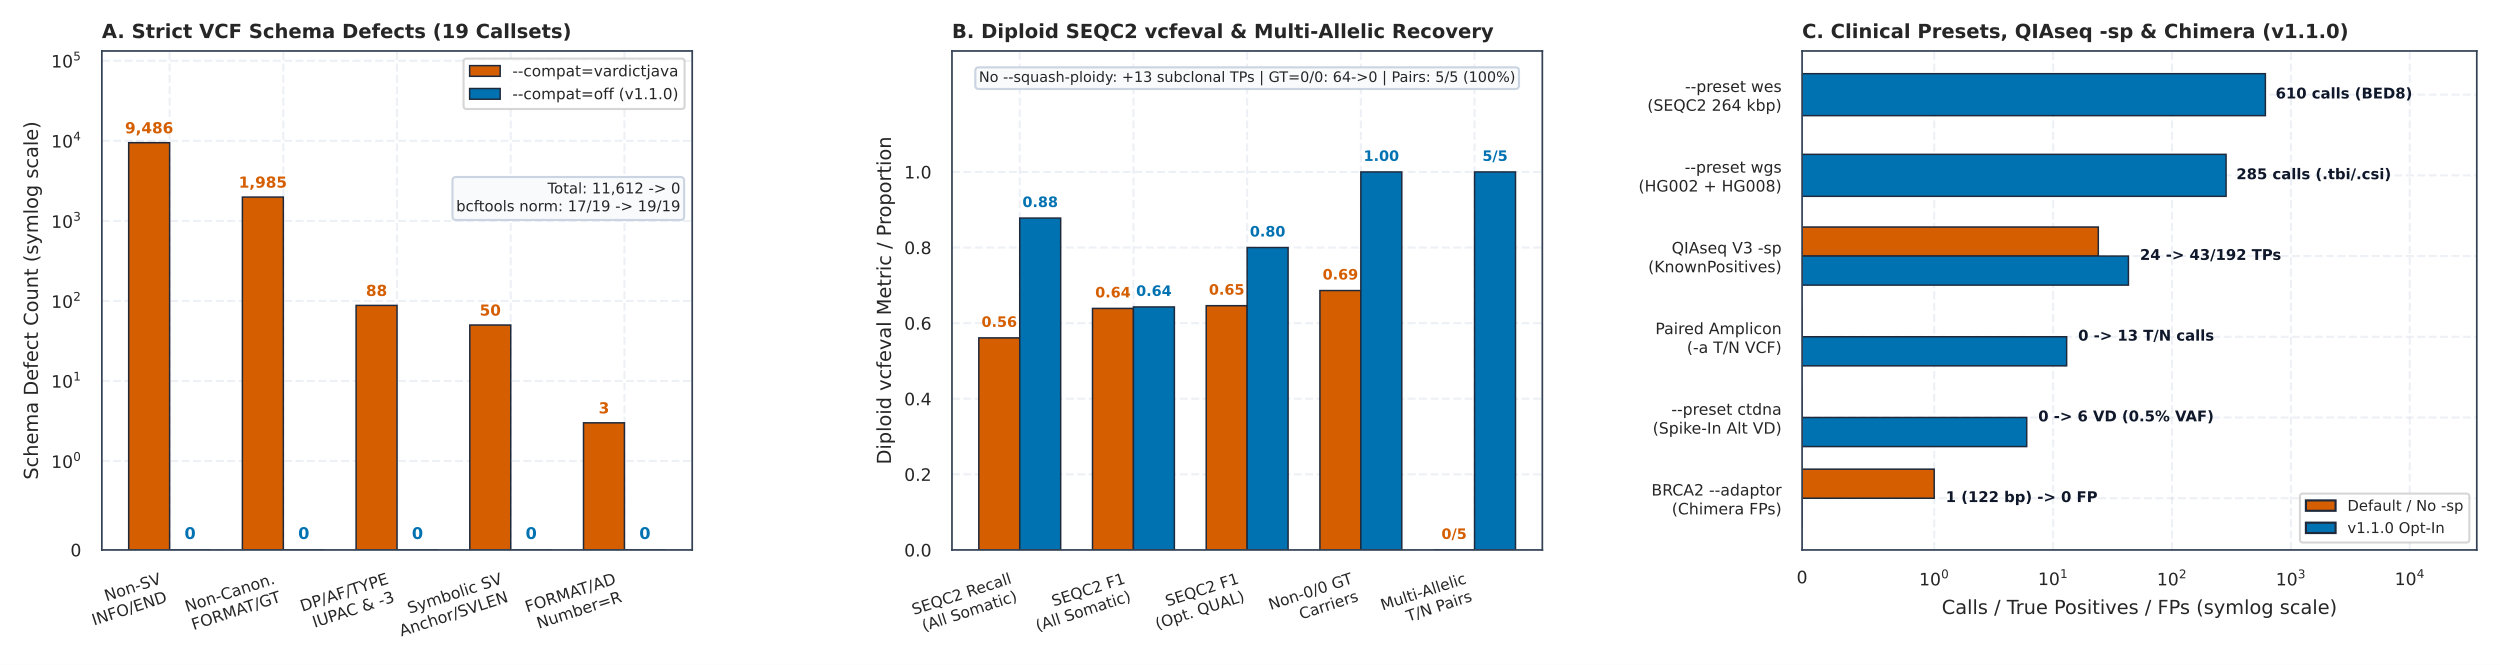
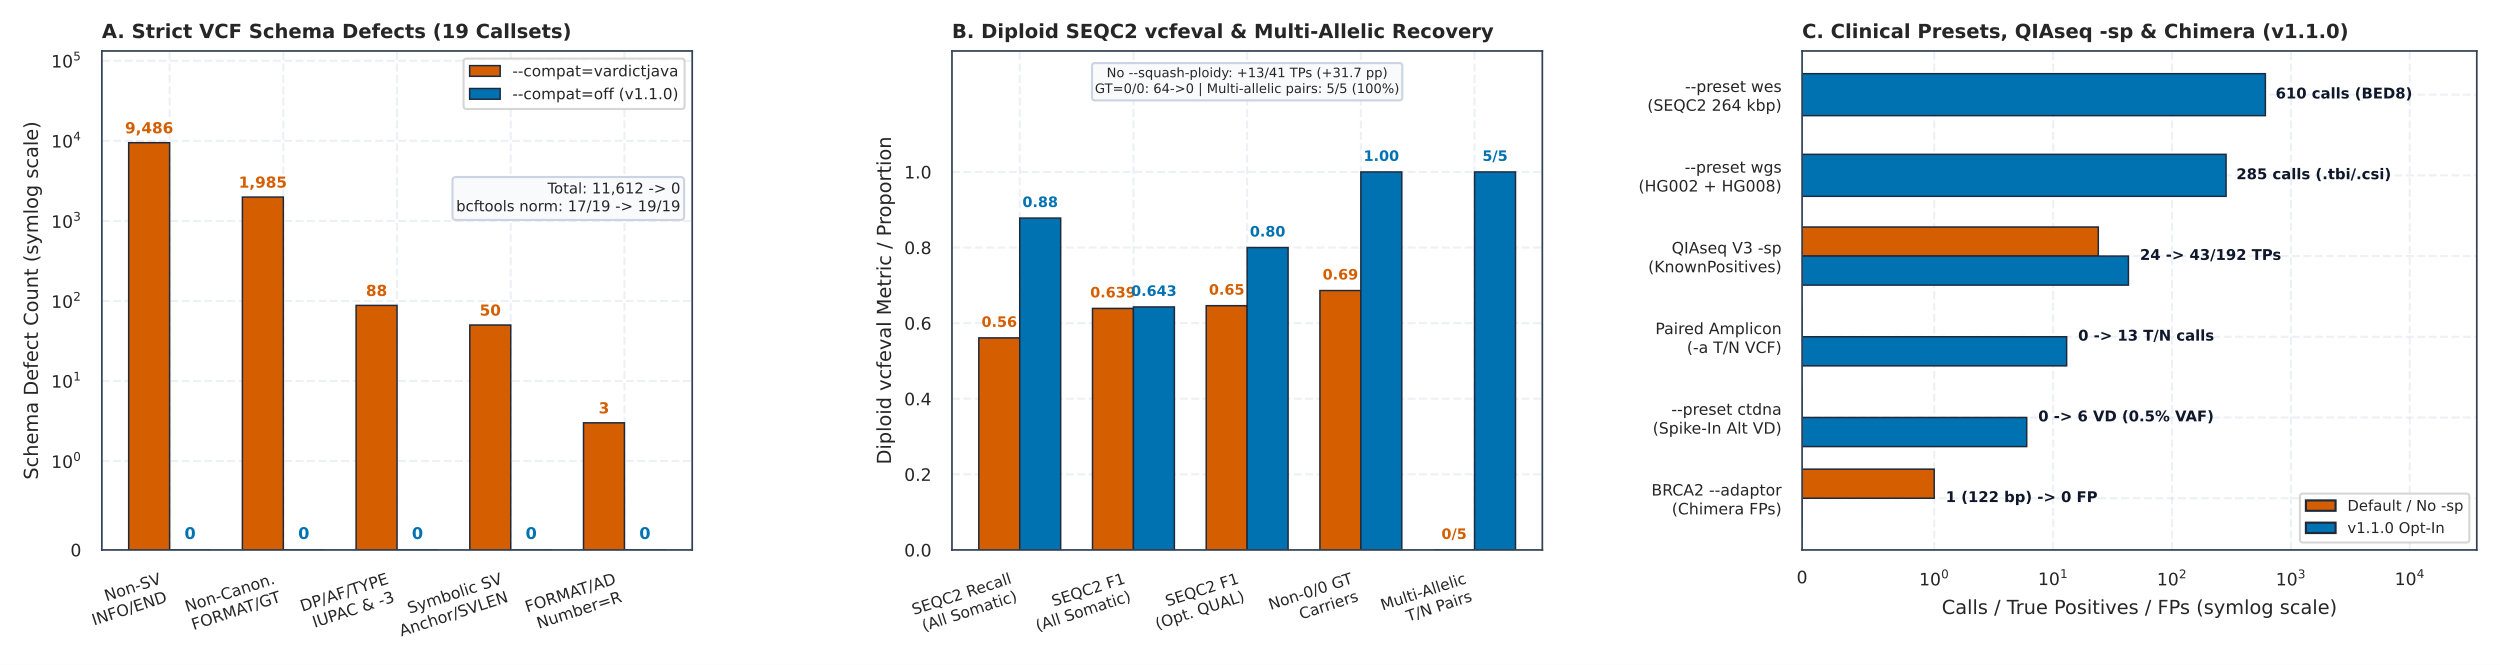
<svg xmlns="http://www.w3.org/2000/svg" width="1163.021pt" height="309.313pt" viewBox="0 0 1163.021 309.313" version="1.1">
  <defs>
    <style type="text/css">*{stroke-linejoin: round; stroke-linecap: butt}</style>
  </defs>
  <g id="figure_1">
    <g id="patch_1">
      <path d="M 0 309.313  L 1163.021 309.313  L 1163.021 0  L 0 0  z " style="fill: #ffffff" />
    </g>
    <g id="axes_1">
      <g id="patch_2">
        <path d="M 47.381 255.843  L 322.021 255.843  L 322.021 23.715  L 47.381 23.715  z " style="fill: #ffffff" />
      </g>
      <g id="matplotlib.axis_1">
        <g id="xtick_1">
          <g id="line2d_1">
            <path d="M 78.907 255.843  L 78.907 23.715  " clip-path="url(#p46b83d0765)" style="fill: none; stroke-dasharray: 3.7,1.6; stroke-dashoffset: 0; stroke: #cbd5e1; stroke-opacity: 0.35" />
          </g>
          <g id="text_1">
            <text style="font-size: 7.4px; font-family: 'DejaVu Sans'; fill: #262626" transform="translate(49.5315 279.7943) rotate(-18)">Non-SV</text>
            <text style="font-size: 7.4px; font-family: 'DejaVu Sans'; fill: #262626" transform="translate(43.69757 291.0283) rotate(-18)">INFO/END</text>
          </g>
        </g>
        <g id="xtick_2">
          <g id="line2d_2">
            <path d="M 131.804 255.843  L 131.804 23.715  " clip-path="url(#p46b83d0765)" style="fill: none; stroke-dasharray: 3.7,1.6; stroke-dashoffset: 0; stroke: #cbd5e1; stroke-opacity: 0.35" />
          </g>
          <g id="text_2">
            <text style="font-size: 7.4px; font-family: 'DejaVu Sans'; fill: #262626" transform="translate(87.01996 284.8008) rotate(-18)">Non-Canon.</text>
            <text style="font-size: 7.4px; font-family: 'DejaVu Sans'; fill: #262626" transform="translate(90.03719 293.1589) rotate(-18)">FORMAT/GT</text>
          </g>
        </g>
        <g id="xtick_3">
          <g id="line2d_3">
            <path d="M 184.701 255.843  L 184.701 23.715  " clip-path="url(#p46b83d0765)" style="fill: none; stroke-dasharray: 3.7,1.6; stroke-dashoffset: 0; stroke: #cbd5e1; stroke-opacity: 0.35" />
          </g>
          <g id="text_3">
            <text style="font-size: 7.4px; font-family: 'DejaVu Sans'; fill: #262626" transform="translate(140.6239 284.571) rotate(-18)">DP/AF/TYPE</text>
            <text style="font-size: 7.4px; font-family: 'DejaVu Sans'; fill: #262626" transform="translate(146.3177 292.0595) rotate(-18)">IUPAC &amp; -3</text>
          </g>
        </g>
        <g id="xtick_4">
          <g id="line2d_4">
            <path d="M 237.598 255.843  L 237.598 23.715  " clip-path="url(#p46b83d0765)" style="fill: none; stroke-dasharray: 3.7,1.6; stroke-dashoffset: 0; stroke: #cbd5e1; stroke-opacity: 0.35" />
          </g>
          <g id="text_4">
            <text style="font-size: 7.4px; font-family: 'DejaVu Sans'; fill: #262626" transform="translate(190.5131 285.5488) rotate(-18)">Symbolic SV</text>
            <text style="font-size: 7.4px; font-family: 'DejaVu Sans'; fill: #262626" transform="translate(186.7291 296.1174) rotate(-18)">Anchor/SVLEN</text>
          </g>
        </g>
        <g id="xtick_5">
          <g id="line2d_5">
            <path d="M 290.495 255.843  L 290.495 23.715  " clip-path="url(#p46b83d0765)" style="fill: none; stroke-dasharray: 3.7,1.6; stroke-dashoffset: 0; stroke: #cbd5e1; stroke-opacity: 0.35" />
          </g>
          <g id="text_5">
            <text style="font-size: 7.4px; font-family: 'DejaVu Sans'; fill: #262626" transform="translate(245.2508 284.9501) rotate(-18)">FORMAT/AD</text>
            <text style="font-size: 7.4px; font-family: 'DejaVu Sans'; fill: #262626" transform="translate(250.6566 292.5328) rotate(-18)">Number=R</text>
          </g>
        </g>
      </g>
      <g id="matplotlib.axis_2">
        <g id="ytick_1">
          <g id="line2d_6">
            <path d="M 47.381 255.843  L 322.021 255.843  " clip-path="url(#p46b83d0765)" style="fill: none; stroke-dasharray: 3.7,1.6; stroke-dashoffset: 0; stroke: #cbd5e1; stroke-opacity: 0.35" />
          </g>
          <g id="text_6">
            <g style="fill: #262626" transform="translate(32.7607 258.8816)">
              <text>
                <tspan x="0" y="-0.062" style="font-size: 8px; font-family: 'DejaVu Sans'; fill: #262626">0</tspan>
              </text>
            </g>
          </g>
        </g>
        <g id="ytick_2">
          <g id="line2d_7">
            <path d="M 47.381 214.472  L 322.021 214.472  " clip-path="url(#p46b83d0765)" style="fill: none; stroke-dasharray: 3.7,1.6; stroke-dashoffset: 0; stroke: #cbd5e1; stroke-opacity: 0.35" />
          </g>
          <g id="text_7">
            <g style="fill: #262626" transform="translate(23.8007 218.2316)">
              <text>
                <tspan x="0" y="-0.54" style="font-size: 8px; font-family: 'DejaVu Sans'; fill: #262626">1</tspan>
                <tspan x="5.09" y="-0.54" style="font-size: 8px; font-family: 'DejaVu Sans'; fill: #262626">0</tspan>
                <tspan x="10.256" y="-3.844" style="font-size: 5.6px; font-family: 'DejaVu Sans'; fill: #262626">0</tspan>
              </text>
            </g>
          </g>
        </g>
        <g id="ytick_3">
          <g id="line2d_8">
            <path d="M 47.381 177.238  L 322.021 177.238  " clip-path="url(#p46b83d0765)" style="fill: none; stroke-dasharray: 3.7,1.6; stroke-dashoffset: 0; stroke: #cbd5e1; stroke-opacity: 0.35" />
          </g>
          <g id="text_8">
            <g style="fill: #262626" transform="translate(23.8007 180.9577)">
              <text>
                <tspan x="0" y="-0.616" style="font-size: 8px; font-family: 'DejaVu Sans'; fill: #262626">1</tspan>
                <tspan x="5.09" y="-0.616" style="font-size: 8px; font-family: 'DejaVu Sans'; fill: #262626">0</tspan>
                <tspan x="10.256" y="-3.92" style="font-size: 5.6px; font-family: 'DejaVu Sans'; fill: #262626">1</tspan>
              </text>
            </g>
          </g>
        </g>
        <g id="ytick_4">
          <g id="line2d_9">
            <path d="M 47.381 140.004  L 322.021 140.004  " clip-path="url(#p46b83d0765)" style="fill: none; stroke-dasharray: 3.7,1.6; stroke-dashoffset: 0; stroke: #cbd5e1; stroke-opacity: 0.35" />
          </g>
          <g id="text_9">
            <g style="fill: #262626" transform="translate(23.8007 143.7638)">
              <text>
                <tspan x="0" y="-0.54" style="font-size: 8px; font-family: 'DejaVu Sans'; fill: #262626">1</tspan>
                <tspan x="5.09" y="-0.54" style="font-size: 8px; font-family: 'DejaVu Sans'; fill: #262626">0</tspan>
                <tspan x="10.256" y="-3.844" style="font-size: 5.6px; font-family: 'DejaVu Sans'; fill: #262626">2</tspan>
              </text>
            </g>
          </g>
        </g>
        <g id="ytick_5">
          <g id="line2d_10">
            <path d="M 47.381 102.77  L 322.021 102.77  " clip-path="url(#p46b83d0765)" style="fill: none; stroke-dasharray: 3.7,1.6; stroke-dashoffset: 0; stroke: #cbd5e1; stroke-opacity: 0.35" />
          </g>
          <g id="text_10">
            <g style="fill: #262626" transform="translate(23.8007 106.53)">
              <text>
                <tspan x="0" y="-0.54" style="font-size: 8px; font-family: 'DejaVu Sans'; fill: #262626">1</tspan>
                <tspan x="5.09" y="-0.54" style="font-size: 8px; font-family: 'DejaVu Sans'; fill: #262626">0</tspan>
                <tspan x="10.256" y="-3.844" style="font-size: 5.6px; font-family: 'DejaVu Sans'; fill: #262626">3</tspan>
              </text>
            </g>
          </g>
        </g>
        <g id="ytick_6">
          <g id="line2d_11">
            <path d="M 47.381 65.536  L 322.021 65.536  " clip-path="url(#p46b83d0765)" style="fill: none; stroke-dasharray: 3.7,1.6; stroke-dashoffset: 0; stroke: #cbd5e1; stroke-opacity: 0.35" />
          </g>
          <g id="text_11">
            <g style="fill: #262626" transform="translate(23.8007 69.25609)">
              <text>
                <tspan x="0" y="-0.616" style="font-size: 8px; font-family: 'DejaVu Sans'; fill: #262626">1</tspan>
                <tspan x="5.09" y="-0.616" style="font-size: 8px; font-family: 'DejaVu Sans'; fill: #262626">0</tspan>
                <tspan x="10.256" y="-3.92" style="font-size: 5.6px; font-family: 'DejaVu Sans'; fill: #262626">4</tspan>
              </text>
            </g>
          </g>
        </g>
        <g id="ytick_7">
          <g id="line2d_12">
            <path d="M 47.381 28.302  L 322.021 28.302  " clip-path="url(#p46b83d0765)" style="fill: none; stroke-dasharray: 3.7,1.6; stroke-dashoffset: 0; stroke: #cbd5e1; stroke-opacity: 0.35" />
          </g>
          <g id="text_12">
            <g style="fill: #262626" transform="translate(23.8007 32.02221)">
              <text>
                <tspan x="0" y="-0.616" style="font-size: 8px; font-family: 'DejaVu Sans'; fill: #262626">1</tspan>
                <tspan x="5.09" y="-0.616" style="font-size: 8px; font-family: 'DejaVu Sans'; fill: #262626">0</tspan>
                <tspan x="10.256" y="-3.92" style="font-size: 5.6px; font-family: 'DejaVu Sans'; fill: #262626">5</tspan>
              </text>
            </g>
          </g>
        </g>
        <g id="text_13">
          <text style="font-size: 9px; font-family: 'DejaVu Sans'; text-anchor: middle; fill: #262626" x="17.639" y="139.779" transform="rotate(-90 17.63859 139.7786)">Schema Defect Count (symlog scale)</text>
        </g>
      </g>
      <g id="patch_3">
        <path d="M 59.864 255.843  L 78.907 255.843  L 78.907 66.389  L 59.864 66.389  z " clip-path="url(#p46b83d0765)" style="fill: #d55e00; stroke: #1e293b; stroke-width: 0.7; stroke-linejoin: miter" />
      </g>
      <g id="patch_4">
        <path d="M 112.761 255.843  L 131.804 255.843  L 131.804 91.683  L 112.761 91.683  z " clip-path="url(#p46b83d0765)" style="fill: #d55e00; stroke: #1e293b; stroke-width: 0.7; stroke-linejoin: miter" />
      </g>
      <g id="patch_5">
        <path d="M 165.658 255.843  L 184.701 255.843  L 184.701 142.071  L 165.658 142.071  z " clip-path="url(#p46b83d0765)" style="fill: #d55e00; stroke: #1e293b; stroke-width: 0.7; stroke-linejoin: miter" />
      </g>
      <g id="patch_6">
        <path d="M 218.555 255.843  L 237.598 255.843  L 237.598 151.212  L 218.555 151.212  z " clip-path="url(#p46b83d0765)" style="fill: #d55e00; stroke: #1e293b; stroke-width: 0.7; stroke-linejoin: miter" />
      </g>
      <g id="patch_7">
        <path d="M 271.452 255.843  L 290.495 255.843  L 290.495 196.707  L 271.452 196.707  z " clip-path="url(#p46b83d0765)" style="fill: #d55e00; stroke: #1e293b; stroke-width: 0.7; stroke-linejoin: miter" />
      </g>
      <g id="patch_8">
        <path d="M 78.907 255.843  L 97.95 255.843  L 97.95 255.843  L 78.907 255.843  z " clip-path="url(#p46b83d0765)" style="fill: #0072b2; stroke: #1e293b; stroke-width: 0.7; stroke-linejoin: miter" />
      </g>
      <g id="patch_9">
        <path d="M 131.804 255.843  L 150.847 255.843  L 150.847 255.843  L 131.804 255.843  z " clip-path="url(#p46b83d0765)" style="fill: #0072b2; stroke: #1e293b; stroke-width: 0.7; stroke-linejoin: miter" />
      </g>
      <g id="patch_10">
        <path d="M 184.701 255.843  L 203.744 255.843  L 203.744 255.843  L 184.701 255.843  z " clip-path="url(#p46b83d0765)" style="fill: #0072b2; stroke: #1e293b; stroke-width: 0.7; stroke-linejoin: miter" />
      </g>
      <g id="patch_11">
        <path d="M 237.598 255.843  L 256.641 255.843  L 256.641 255.843  L 237.598 255.843  z " clip-path="url(#p46b83d0765)" style="fill: #0072b2; stroke: #1e293b; stroke-width: 0.7; stroke-linejoin: miter" />
      </g>
      <g id="patch_12">
        <path d="M 290.495 255.843  L 309.538 255.843  L 309.538 255.843  L 290.495 255.843  z " clip-path="url(#p46b83d0765)" style="fill: #0072b2; stroke: #1e293b; stroke-width: 0.7; stroke-linejoin: miter" />
      </g>
      <g id="patch_13">
        <path d="M 47.381 255.843  L 47.381 23.715  " style="fill: none; stroke: #334155; stroke-width: 0.8; stroke-linejoin: miter; stroke-linecap: square" />
      </g>
      <g id="patch_14">
        <path d="M 322.021 255.843  L 322.021 23.715  " style="fill: none; stroke: #334155; stroke-width: 0.8; stroke-linejoin: miter; stroke-linecap: square" />
      </g>
      <g id="patch_15">
        <path d="M 47.381 255.843  L 322.021 255.843  " style="fill: none; stroke: #334155; stroke-width: 0.8; stroke-linejoin: miter; stroke-linecap: square" />
      </g>
      <g id="patch_16">
        <path d="M 47.381 23.715  L 322.021 23.715  " style="fill: none; stroke: #334155; stroke-width: 0.8; stroke-linejoin: miter; stroke-linecap: square" />
      </g>
      <g id="text_14">
        <text style="font-weight: 700; font-size: 7.1px; font-family: 'DejaVu Sans'; text-anchor: middle; fill: #d55e00" x="69.386" y="62.007" transform="rotate(-0 69.38581 62.00726)">9,486</text>
      </g>
      <g id="text_15">
        <text style="font-weight: 700; font-size: 7.1px; font-family: 'DejaVu Sans'; text-anchor: middle; fill: #d55e00" x="122.283" y="87.301" transform="rotate(-0 122.2827 87.30108)">1,985</text>
      </g>
      <g id="text_16">
        <text style="font-weight: 700; font-size: 7.1px; font-family: 'DejaVu Sans'; text-anchor: middle; fill: #d55e00" x="175.18" y="137.689" transform="rotate(-0 175.1796 137.6889)">88</text>
      </g>
      <g id="text_17">
        <text style="font-weight: 700; font-size: 7.1px; font-family: 'DejaVu Sans'; text-anchor: middle; fill: #d55e00" x="228.076" y="146.83" transform="rotate(-0 228.0765 146.8302)">50</text>
      </g>
      <g id="text_18">
        <text style="font-weight: 700; font-size: 7.1px; font-family: 'DejaVu Sans'; text-anchor: middle; fill: #d55e00" x="280.973" y="192.324" transform="rotate(-0 280.9733 192.3244)">3</text>
      </g>
      <g id="text_19">
        <text style="font-weight: 700; font-size: 7.5px; font-family: 'DejaVu Sans'; text-anchor: middle; fill: #0072b2" x="88.429" y="250.731" transform="rotate(-0 88.42869 250.7311)">0</text>
      </g>
      <g id="text_20">
        <text style="font-weight: 700; font-size: 7.5px; font-family: 'DejaVu Sans'; text-anchor: middle; fill: #0072b2" x="141.326" y="250.731" transform="rotate(-0 141.3256 250.7311)">0</text>
      </g>
      <g id="text_21">
        <text style="font-weight: 700; font-size: 7.5px; font-family: 'DejaVu Sans'; text-anchor: middle; fill: #0072b2" x="194.222" y="250.731" transform="rotate(-0 194.2225 250.7311)">0</text>
      </g>
      <g id="text_22">
        <text style="font-weight: 700; font-size: 7.5px; font-family: 'DejaVu Sans'; text-anchor: middle; fill: #0072b2" x="247.119" y="250.731" transform="rotate(-0 247.1193 250.7311)">0</text>
      </g>
      <g id="text_23">
        <text style="font-weight: 700; font-size: 7.5px; font-family: 'DejaVu Sans'; text-anchor: middle; fill: #0072b2" x="300.016" y="250.731" transform="rotate(-0 300.0162 250.7311)">0</text>
      </g>
      <g id="text_24">
        <g id="patch_17">
          <path d="M 212.217 102.357  L 316.529 102.357  Q 318.254 102.357 318.254 100.632  L 318.254 84.068  Q 318.254 82.343 316.529 82.343  L 212.217 82.343  Q 210.492 82.343 210.492 84.068  L 210.492 100.632  Q 210.492 102.357 212.217 102.357  z " style="fill: #f8fafc; stroke: #cbd5e1; stroke-linejoin: miter" />
        </g>
        <text style="font-size: 6.9px; font-family: 'DejaVu Sans'; fill: #262626" transform="translate(254.7056 90.00145)">Total: 11,612 -&gt; 0</text>
        <text style="font-size: 6.9px; font-family: 'DejaVu Sans'; fill: #262626" transform="translate(212.2167 98.28334)">bcftools norm: 17/19 -&gt; 19/19</text>
      </g>
      <g id="text_25">
        <text style="font-weight: 700; font-size: 9.1px; font-family: 'DejaVu Sans'; text-anchor: start; fill: #262626" x="47.381" y="17.715" transform="rotate(-0 47.3807 17.71458)">A. Strict VCF Schema Defects (19 Callsets)</text>
      </g>
      <g id="legend_1">
        <g id="patch_18">
          <path d="M 217.061 50.696  L 317.051 50.696  Q 318.471 50.696 318.471 49.276  L 318.471 28.685  Q 318.471 27.265 317.051 27.265  L 217.061 27.265  Q 215.641 27.265 215.641 28.685  L 215.641 49.276  Q 215.641 50.696 217.061 50.696  z " style="fill: #ffffff; opacity: 0.8; stroke: #cccccc; stroke-linejoin: miter" />
        </g>
        <g id="patch_19">
          <path d="M 218.481 35.499  L 232.681 35.499  L 232.681 30.529  L 218.481 30.529  z " style="fill: #d55e00; stroke: #1e293b; stroke-width: 0.7; stroke-linejoin: miter" />
        </g>
        <g id="text_26">
          <text style="font-size: 7.1px; font-family: 'DejaVu Sans'; text-anchor: start; fill: #262626" x="238.361" y="35.499" transform="rotate(-0 238.3611 35.49947)">--compat=vardictjava</text>
        </g>
        <g id="patch_20">
          <path d="M 218.481 46.15  L 232.681 46.15  L 232.681 41.18  L 218.481 41.18  z " style="fill: #0072b2; stroke: #1e293b; stroke-width: 0.7; stroke-linejoin: miter" />
        </g>
        <g id="text_27">
          <text style="font-size: 7.1px; font-family: 'DejaVu Sans'; text-anchor: start; fill: #262626" x="238.361" y="46.15" transform="rotate(-0 238.3611 46.15002)">--compat=off (v1.1.0)</text>
        </g>
      </g>
    </g>
    <g id="axes_2">
      <g id="patch_21">
        <path d="M 442.863 255.843  L 717.504 255.843  L 717.504 23.715  L 442.863 23.715  z " style="fill: #ffffff" />
      </g>
      <g id="matplotlib.axis_3">
        <g id="xtick_6">
          <g id="line2d_13">
            <path d="M 474.39 255.843  L 474.39 23.715  " clip-path="url(#p651bcf55bf)" style="fill: none; stroke-dasharray: 3.7,1.6; stroke-dashoffset: 0; stroke: #cbd5e1; stroke-opacity: 0.35" />
          </g>
          <g id="text_28">
            <text style="font-size: 7.2px; font-family: 'DejaVu Sans'; fill: #262626" transform="translate(425.1526 286.1155) rotate(-18)">SEQC2 Recall</text>
            <text style="font-size: 7.2px; font-family: 'DejaVu Sans'; fill: #262626" transform="translate(429.8688 293.6698) rotate(-18)">(All Somatic)</text>
          </g>
        </g>
        <g id="xtick_7">
          <g id="line2d_14">
            <path d="M 527.287 255.843  L 527.287 23.715  " clip-path="url(#p651bcf55bf)" style="fill: none; stroke-dasharray: 3.7,1.6; stroke-dashoffset: 0; stroke: #cbd5e1; stroke-opacity: 0.35" />
          </g>
          <g id="text_29">
            <text style="font-size: 7.2px; font-family: 'DejaVu Sans'; fill: #262626" transform="translate(490.1847 282.172) rotate(-18)">SEQC2 F1</text>
            <text style="font-size: 7.2px; font-family: 'DejaVu Sans'; fill: #262626" transform="translate(482.7657 293.6693) rotate(-18)">(All Somatic)</text>
          </g>
        </g>
        <g id="xtick_8">
          <g id="line2d_15">
            <path d="M 580.184 255.843  L 580.184 23.715  " clip-path="url(#p651bcf55bf)" style="fill: none; stroke-dasharray: 3.7,1.6; stroke-dashoffset: 0; stroke: #cbd5e1; stroke-opacity: 0.35" />
          </g>
          <g id="text_30">
            <text style="font-size: 7.2px; font-family: 'DejaVu Sans'; fill: #262626" transform="translate(543.0818 282.172) rotate(-18)">SEQC2 F1</text>
            <text style="font-size: 7.2px; font-family: 'DejaVu Sans'; fill: #262626" transform="translate(538.407 292.777) rotate(-18)">(Opt. QUAL)</text>
          </g>
        </g>
        <g id="xtick_9">
          <g id="line2d_16">
            <path d="M 633.08 255.843  L 633.08 23.715  " clip-path="url(#p651bcf55bf)" style="fill: none; stroke-dasharray: 3.7,1.6; stroke-dashoffset: 0; stroke: #cbd5e1; stroke-opacity: 0.35" />
          </g>
          <g id="text_31">
            <text style="font-size: 7.2px; font-family: 'DejaVu Sans'; fill: #262626" transform="translate(591.0889 283.7607) rotate(-18)">Non-0/0 GT</text>
            <text style="font-size: 7.2px; font-family: 'DejaVu Sans'; fill: #262626" transform="translate(605.3372 288.2179) rotate(-18)">Carriers</text>
          </g>
        </g>
        <g id="xtick_10">
          <g id="line2d_17">
            <path d="M 685.977 255.843  L 685.977 23.715  " clip-path="url(#p651bcf55bf)" style="fill: none; stroke-dasharray: 3.7,1.6; stroke-dashoffset: 0; stroke: #cbd5e1; stroke-opacity: 0.35" />
          </g>
          <g id="text_32">
            <text style="font-size: 7.2px; font-family: 'DejaVu Sans'; fill: #262626" transform="translate(643.2208 284.0098) rotate(-18)">Multi-Allelic</text>
            <text style="font-size: 7.2px; font-family: 'DejaVu Sans'; fill: #262626" transform="translate(655.1291 289.2273) rotate(-18)">T/N Pairs</text>
          </g>
        </g>
      </g>
      <g id="matplotlib.axis_4">
        <g id="ytick_8">
          <g id="line2d_18">
            <path d="M 442.863 255.843  L 717.504 255.843  " clip-path="url(#p651bcf55bf)" style="fill: none; stroke-dasharray: 3.7,1.6; stroke-dashoffset: 0; stroke: #cbd5e1; stroke-opacity: 0.35" />
          </g>
          <g id="text_33">
            <text style="font-size: 8px; font-family: 'DejaVu Sans'; text-anchor: end; fill: #262626" x="433.363" y="258.882" transform="rotate(-0 433.3632 258.8816)">0.0</text>
          </g>
        </g>
        <g id="ytick_9">
          <g id="line2d_19">
            <path d="M 442.863 220.672  L 717.504 220.672  " clip-path="url(#p651bcf55bf)" style="fill: none; stroke-dasharray: 3.7,1.6; stroke-dashoffset: 0; stroke: #cbd5e1; stroke-opacity: 0.35" />
          </g>
          <g id="text_34">
            <text style="font-size: 8px; font-family: 'DejaVu Sans'; text-anchor: end; fill: #262626" x="433.363" y="223.711" transform="rotate(-0 433.3632 223.7107)">0.2</text>
          </g>
        </g>
        <g id="ytick_10">
          <g id="line2d_20">
            <path d="M 442.863 185.501  L 717.504 185.501  " clip-path="url(#p651bcf55bf)" style="fill: none; stroke-dasharray: 3.7,1.6; stroke-dashoffset: 0; stroke: #cbd5e1; stroke-opacity: 0.35" />
          </g>
          <g id="text_35">
            <text style="font-size: 8px; font-family: 'DejaVu Sans'; text-anchor: end; fill: #262626" x="433.363" y="188.54" transform="rotate(-0 433.3632 188.5398)">0.4</text>
          </g>
        </g>
        <g id="ytick_11">
          <g id="line2d_21">
            <path d="M 442.863 150.33  L 717.504 150.33  " clip-path="url(#p651bcf55bf)" style="fill: none; stroke-dasharray: 3.7,1.6; stroke-dashoffset: 0; stroke: #cbd5e1; stroke-opacity: 0.35" />
          </g>
          <g id="text_36">
            <text style="font-size: 8px; font-family: 'DejaVu Sans'; text-anchor: end; fill: #262626" x="433.363" y="153.369" transform="rotate(-0 433.3632 153.3689)">0.6</text>
          </g>
        </g>
        <g id="ytick_12">
          <g id="line2d_22">
            <path d="M 442.863 115.159  L 717.504 115.159  " clip-path="url(#p651bcf55bf)" style="fill: none; stroke-dasharray: 3.7,1.6; stroke-dashoffset: 0; stroke: #cbd5e1; stroke-opacity: 0.35" />
          </g>
          <g id="text_37">
            <text style="font-size: 8px; font-family: 'DejaVu Sans'; text-anchor: end; fill: #262626" x="433.363" y="118.198" transform="rotate(-0 433.3632 118.198)">0.8</text>
          </g>
        </g>
        <g id="ytick_13">
          <g id="line2d_23">
            <path d="M 442.863 79.988  L 717.504 79.988  " clip-path="url(#p651bcf55bf)" style="fill: none; stroke-dasharray: 3.7,1.6; stroke-dashoffset: 0; stroke: #cbd5e1; stroke-opacity: 0.35" />
          </g>
          <g id="text_38">
            <text style="font-size: 8px; font-family: 'DejaVu Sans'; text-anchor: end; fill: #262626" x="433.363" y="83.027" transform="rotate(-0 433.3632 83.0271)">1.0</text>
          </g>
        </g>
        <g id="text_39">
          <text style="font-size: 9px; font-family: 'DejaVu Sans'; text-anchor: middle; fill: #262626" x="414.479" y="139.779" transform="rotate(-90 414.4786 139.7786)">Diploid vcfeval Metric / Proportion</text>
        </g>
      </g>
      <g id="patch_22">
        <path d="M 455.347 255.843  L 474.39 255.843  L 474.39 157.188  L 455.347 157.188  z " clip-path="url(#p651bcf55bf)" style="fill: #d55e00; stroke: #1e293b; stroke-width: 0.7; stroke-linejoin: miter" />
      </g>
      <g id="patch_23">
        <path d="M 508.244 255.843  L 527.287 255.843  L 527.287 143.489  L 508.244 143.489  z " clip-path="url(#p651bcf55bf)" style="fill: #d55e00; stroke: #1e293b; stroke-width: 0.7; stroke-linejoin: miter" />
      </g>
      <g id="patch_24">
        <path d="M 561.141 255.843  L 580.184 255.843  L 580.184 142.205  L 561.141 142.205  z " clip-path="url(#p651bcf55bf)" style="fill: #d55e00; stroke: #1e293b; stroke-width: 0.7; stroke-linejoin: miter" />
      </g>
      <g id="patch_25">
        <path d="M 614.038 255.843  L 633.08 255.843  L 633.08 135.158  L 614.038 135.158  z " clip-path="url(#p651bcf55bf)" style="fill: #d55e00; stroke: #1e293b; stroke-width: 0.7; stroke-linejoin: miter" />
      </g>
      <g id="patch_26">
        <path d="M 666.934 255.843  L 685.977 255.843  L 685.977 255.843  L 666.934 255.843  z " clip-path="url(#p651bcf55bf)" style="fill: #d55e00; stroke: #1e293b; stroke-width: 0.7; stroke-linejoin: miter" />
      </g>
      <g id="patch_27">
        <path d="M 474.39 255.843  L 493.433 255.843  L 493.433 101.442  L 474.39 101.442  z " clip-path="url(#p651bcf55bf)" style="fill: #0072b2; stroke: #1e293b; stroke-width: 0.7; stroke-linejoin: miter" />
      </g>
      <g id="patch_28">
        <path d="M 527.287 255.843  L 546.33 255.843  L 546.33 142.786  L 527.287 142.786  z " clip-path="url(#p651bcf55bf)" style="fill: #0072b2; stroke: #1e293b; stroke-width: 0.7; stroke-linejoin: miter" />
      </g>
      <g id="patch_29">
        <path d="M 580.184 255.843  L 599.226 255.843  L 599.226 115.159  L 580.184 115.159  z " clip-path="url(#p651bcf55bf)" style="fill: #0072b2; stroke: #1e293b; stroke-width: 0.7; stroke-linejoin: miter" />
      </g>
      <g id="patch_30">
        <path d="M 633.08 255.843  L 652.123 255.843  L 652.123 79.988  L 633.08 79.988  z " clip-path="url(#p651bcf55bf)" style="fill: #0072b2; stroke: #1e293b; stroke-width: 0.7; stroke-linejoin: miter" />
      </g>
      <g id="patch_31">
        <path d="M 685.977 255.843  L 705.02 255.843  L 705.02 79.988  L 685.977 79.988  z " clip-path="url(#p651bcf55bf)" style="fill: #0072b2; stroke: #1e293b; stroke-width: 0.7; stroke-linejoin: miter" />
      </g>
      <g id="patch_32">
        <path d="M 442.863 255.843  L 442.863 23.715  " style="fill: none; stroke: #334155; stroke-width: 0.8; stroke-linejoin: miter; stroke-linecap: square" />
      </g>
      <g id="patch_33">
        <path d="M 717.504 255.843  L 717.504 23.715  " style="fill: none; stroke: #334155; stroke-width: 0.8; stroke-linejoin: miter; stroke-linecap: square" />
      </g>
      <g id="patch_34">
        <path d="M 442.863 255.843  L 717.504 255.843  " style="fill: none; stroke: #334155; stroke-width: 0.8; stroke-linejoin: miter; stroke-linecap: square" />
      </g>
      <g id="patch_35">
        <path d="M 442.863 23.715  L 717.504 23.715  " style="fill: none; stroke: #334155; stroke-width: 0.8; stroke-linejoin: miter; stroke-linecap: square" />
      </g>
      <g id="text_40">
        <text style="font-weight: 700; font-size: 6.7px; font-family: 'DejaVu Sans'; text-anchor: middle; fill: #d55e00" x="464.868" y="152.062" transform="rotate(-0 464.8683 152.0615)">0.56</text>
      </g>
      <g id="text_41">
-         <text style="font-weight: 700; font-size: 6.7px; font-family: 'DejaVu Sans'; text-anchor: middle; fill: #d55e00" x="517.765" y="138.362" transform="rotate(-0 517.7652 138.3624)">0.64</text>
+         <text style="font-weight: 700; font-size: 6.7px; font-family: 'DejaVu Sans'; text-anchor: middle; fill: #d55e00" x="517.765" y="138.362" transform="rotate(-0 517.7652 138.3624)">0.639</text>
      </g>
      <g id="text_42">
        <text style="font-weight: 700; font-size: 6.7px; font-family: 'DejaVu Sans'; text-anchor: middle; fill: #d55e00" x="570.662" y="137.079" transform="rotate(-0 570.6621 137.0787)">0.65</text>
      </g>
      <g id="text_43">
        <text style="font-weight: 700; font-size: 6.7px; font-family: 'DejaVu Sans'; text-anchor: middle; fill: #d55e00" x="623.559" y="130.031" transform="rotate(-0 623.559 130.0314)">0.69</text>
      </g>
      <g id="text_44">
        <text style="font-weight: 700; font-size: 6.7px; font-family: 'DejaVu Sans'; text-anchor: middle; fill: #d55e00" x="676.456" y="250.716" transform="rotate(-0 676.4558 250.7159)">0/5</text>
      </g>
      <g id="text_45">
        <text style="font-weight: 700; font-size: 6.7px; font-family: 'DejaVu Sans'; text-anchor: middle; fill: #0072b2" x="483.911" y="96.316" transform="rotate(-0 483.9112 96.31563)">0.88</text>
      </g>
      <g id="text_46">
-         <text style="font-weight: 700; font-size: 6.7px; font-family: 'DejaVu Sans'; text-anchor: middle; fill: #0072b2" x="536.808" y="137.659" transform="rotate(-0 536.8081 137.659)">0.64</text>
+         <text style="font-weight: 700; font-size: 6.7px; font-family: 'DejaVu Sans'; text-anchor: middle; fill: #0072b2" x="536.808" y="137.659" transform="rotate(-0 536.8081 137.659)">0.643</text>
      </g>
      <g id="text_47">
        <text style="font-weight: 700; font-size: 6.7px; font-family: 'DejaVu Sans'; text-anchor: middle; fill: #0072b2" x="589.705" y="110.032" transform="rotate(-0 589.705 110.0323)">0.80</text>
      </g>
      <g id="text_48">
        <text style="font-weight: 700; font-size: 6.7px; font-family: 'DejaVu Sans'; text-anchor: middle; fill: #0072b2" x="642.602" y="74.861" transform="rotate(-0 642.6018 74.86137)">1.00</text>
      </g>
      <g id="text_49">
        <text style="font-weight: 700; font-size: 6.7px; font-family: 'DejaVu Sans'; text-anchor: middle; fill: #0072b2" x="695.499" y="74.861" transform="rotate(-0 695.4987 74.86137)">5/5</text>
      </g>
      <g id="text_50">
        <g id="patch_36">
-           <path d="M 455.392 41.405  L 704.975 41.405  Q 706.65 41.405 706.65 39.73  L 706.65 33  Q 706.65 31.325 704.975 31.325  L 455.392 31.325  Q 453.717 31.325 453.717 33  L 453.717 39.73  Q 453.717 41.405 455.392 41.405  z " style="fill: #f8fafc; stroke: #cbd5e1; stroke-linejoin: miter" />
-         </g>
-         <text style="font-size: 6.7px; font-family: 'DejaVu Sans'; text-anchor: middle; fill: #262626" x="580.184" y="38.12" transform="rotate(-0 580.1835 38.11996)">No --squash-ploidy: +13 subclonal TPs | GT=0/0: 64-&gt;0 | Pairs: 5/5 (100%)</text>
+           <path d="M 509.354 46.69  L 651.013 46.69  Q 652.355 46.69 652.355 45.348  L 652.355 30.678  Q 652.355 29.336 651.013 29.336  L 509.354 29.336  Q 508.012 29.336 508.012 30.678  L 508.012 45.348  Q 508.012 46.69 509.354 46.69  z " style="fill: #f8fafc; stroke: #cbd5e1; stroke-linejoin: miter" />
+         </g>
+         <text style="font-size: 6.1px; font-family: 'DejaVu Sans'; fill: #262626" transform="translate(514.8125 35.92406)">No --squash-ploidy: +13/41 TPs (+31.7 pp)</text>
+         <text style="font-size: 6.1px; font-family: 'DejaVu Sans'; fill: #262626" transform="translate(509.3544 43.27242)">GT=0/0: 64-&gt;0 | Multi-allelic pairs: 5/5 (100%)</text>
      </g>
      <g id="text_51">
        <text style="font-weight: 700; font-size: 9.1px; font-family: 'DejaVu Sans'; text-anchor: start; fill: #262626" x="442.863" y="17.715" transform="rotate(-0 442.8632 17.71458)">B. Diploid SEQC2 vcfeval &amp; Multi-Allelic Recovery</text>
      </g>
    </g>
    <g id="axes_3">
      <g id="patch_37">
        <path d="M 838.346 255.843  L 1152.221 255.843  L 1152.221 23.715  L 838.346 23.715  z " style="fill: #ffffff" />
      </g>
      <g id="matplotlib.axis_5">
        <g id="xtick_11">
          <g id="line2d_24">
            <path d="M 838.346 255.843  L 838.346 23.715  " clip-path="url(#p02331c01e7)" style="fill: none; stroke-dasharray: 3.7,1.6; stroke-dashoffset: 0; stroke: #cbd5e1; stroke-opacity: 0.35" />
          </g>
          <g id="text_52">
            <g style="fill: #262626" transform="translate(835.7857 271.4207)">
              <text>
                <tspan x="0" y="-0.062" style="font-size: 8px; font-family: 'DejaVu Sans'; fill: #262626">0</tspan>
              </text>
            </g>
          </g>
        </g>
        <g id="xtick_12">
          <g id="line2d_25">
            <path d="M 899.804 255.843  L 899.804 23.715  " clip-path="url(#p02331c01e7)" style="fill: none; stroke-dasharray: 3.7,1.6; stroke-dashoffset: 0; stroke: #cbd5e1; stroke-opacity: 0.35" />
          </g>
          <g id="text_53">
            <g style="fill: #262626" transform="translate(892.7639 272.8626)">
              <text>
                <tspan x="0" y="-0.54" style="font-size: 8px; font-family: 'DejaVu Sans'; fill: #262626">1</tspan>
                <tspan x="5.09" y="-0.54" style="font-size: 8px; font-family: 'DejaVu Sans'; fill: #262626">0</tspan>
                <tspan x="10.256" y="-3.844" style="font-size: 5.6px; font-family: 'DejaVu Sans'; fill: #262626">0</tspan>
              </text>
            </g>
          </g>
        </g>
        <g id="xtick_13">
          <g id="line2d_26">
            <path d="M 955.116 255.843  L 955.116 23.715  " clip-path="url(#p02331c01e7)" style="fill: none; stroke-dasharray: 3.7,1.6; stroke-dashoffset: 0; stroke: #cbd5e1; stroke-opacity: 0.35" />
          </g>
          <g id="text_54">
            <g style="fill: #262626" transform="translate(948.0762 272.7826)">
              <text>
                <tspan x="0" y="-0.616" style="font-size: 8px; font-family: 'DejaVu Sans'; fill: #262626">1</tspan>
                <tspan x="5.09" y="-0.616" style="font-size: 8px; font-family: 'DejaVu Sans'; fill: #262626">0</tspan>
                <tspan x="10.256" y="-3.92" style="font-size: 5.6px; font-family: 'DejaVu Sans'; fill: #262626">1</tspan>
              </text>
            </g>
          </g>
        </g>
        <g id="xtick_14">
          <g id="line2d_27">
            <path d="M 1010.429 255.843  L 1010.429 23.715  " clip-path="url(#p02331c01e7)" style="fill: none; stroke-dasharray: 3.7,1.6; stroke-dashoffset: 0; stroke: #cbd5e1; stroke-opacity: 0.35" />
          </g>
          <g id="text_55">
            <g style="fill: #262626" transform="translate(1003.389 272.8626)">
              <text>
                <tspan x="0" y="-0.54" style="font-size: 8px; font-family: 'DejaVu Sans'; fill: #262626">1</tspan>
                <tspan x="5.09" y="-0.54" style="font-size: 8px; font-family: 'DejaVu Sans'; fill: #262626">0</tspan>
                <tspan x="10.256" y="-3.844" style="font-size: 5.6px; font-family: 'DejaVu Sans'; fill: #262626">2</tspan>
              </text>
            </g>
          </g>
        </g>
        <g id="xtick_15">
          <g id="line2d_28">
            <path d="M 1065.741 255.843  L 1065.741 23.715  " clip-path="url(#p02331c01e7)" style="fill: none; stroke-dasharray: 3.7,1.6; stroke-dashoffset: 0; stroke: #cbd5e1; stroke-opacity: 0.35" />
          </g>
          <g id="text_56">
            <g style="fill: #262626" transform="translate(1058.701 272.8626)">
              <text>
                <tspan x="0" y="-0.54" style="font-size: 8px; font-family: 'DejaVu Sans'; fill: #262626">1</tspan>
                <tspan x="5.09" y="-0.54" style="font-size: 8px; font-family: 'DejaVu Sans'; fill: #262626">0</tspan>
                <tspan x="10.256" y="-3.844" style="font-size: 5.6px; font-family: 'DejaVu Sans'; fill: #262626">3</tspan>
              </text>
            </g>
          </g>
        </g>
        <g id="xtick_16">
          <g id="line2d_29">
            <path d="M 1121.053 255.843  L 1121.053 23.715  " clip-path="url(#p02331c01e7)" style="fill: none; stroke-dasharray: 3.7,1.6; stroke-dashoffset: 0; stroke: #cbd5e1; stroke-opacity: 0.35" />
          </g>
          <g id="text_57">
            <g style="fill: #262626" transform="translate(1114.013 272.7826)">
              <text>
                <tspan x="0" y="-0.616" style="font-size: 8px; font-family: 'DejaVu Sans'; fill: #262626">1</tspan>
                <tspan x="5.09" y="-0.616" style="font-size: 8px; font-family: 'DejaVu Sans'; fill: #262626">0</tspan>
                <tspan x="10.256" y="-3.92" style="font-size: 5.6px; font-family: 'DejaVu Sans'; fill: #262626">4</tspan>
              </text>
            </g>
          </g>
        </g>
        <g id="text_58">
          <text style="font-size: 9px; font-family: 'DejaVu Sans'; text-anchor: middle; fill: #262626" x="995.283" y="285.623" transform="rotate(-0 995.2832 285.623)">Calls / True Positives / FPs (symlog scale)</text>
        </g>
      </g>
      <g id="matplotlib.axis_6">
        <g id="ytick_14">
          <g id="line2d_30">
            <path d="M 838.346 44.029  L 1152.221 44.029  " clip-path="url(#p02331c01e7)" style="fill: none; stroke-dasharray: 3.7,1.6; stroke-dashoffset: 0; stroke: #cbd5e1; stroke-opacity: 0.35" />
          </g>
          <g id="text_59">
            <text style="font-size: 7.3px; font-family: 'DejaVu Sans'; fill: #262626" transform="translate(783.8709 42.7861)">--preset wes</text>
            <text style="font-size: 7.3px; font-family: 'DejaVu Sans'; fill: #262626" transform="translate(766.344 51.54809)">(SEQC2 264 kbp)</text>
          </g>
        </g>
        <g id="ytick_15">
          <g id="line2d_31">
            <path d="M 838.346 81.578  L 1152.221 81.578  " clip-path="url(#p02331c01e7)" style="fill: none; stroke-dasharray: 3.7,1.6; stroke-dashoffset: 0; stroke: #cbd5e1; stroke-opacity: 0.35" />
          </g>
          <g id="text_60">
            <text style="font-size: 7.3px; font-family: 'DejaVu Sans'; fill: #262626" transform="translate(783.7283 80.3354)">--preset wgs</text>
            <text style="font-size: 7.3px; font-family: 'DejaVu Sans'; fill: #262626" transform="translate(762.2321 89.09682)">(HG002 + HG008)</text>
          </g>
        </g>
        <g id="ytick_16">
          <g id="line2d_32">
            <path d="M 838.346 119.127  L 1152.221 119.127  " clip-path="url(#p02331c01e7)" style="fill: none; stroke-dasharray: 3.7,1.6; stroke-dashoffset: 0; stroke: #cbd5e1; stroke-opacity: 0.35" />
          </g>
          <g id="text_61">
            <text style="font-size: 7.3px; font-family: 'DejaVu Sans'; fill: #262626" transform="translate(777.6738 117.8841)">QIAseq V3 -sp</text>
            <text style="font-size: 7.3px; font-family: 'DejaVu Sans'; fill: #262626" transform="translate(766.7284 126.6461)">(KnownPositives)</text>
          </g>
        </g>
        <g id="ytick_17">
          <g id="line2d_33">
            <path d="M 838.346 156.676  L 1152.221 156.676  " clip-path="url(#p02331c01e7)" style="fill: none; stroke-dasharray: 3.7,1.6; stroke-dashoffset: 0; stroke: #cbd5e1; stroke-opacity: 0.35" />
          </g>
          <g id="text_62">
            <text style="font-size: 7.3px; font-family: 'DejaVu Sans'; fill: #262626" transform="translate(770.0818 155.4337)">Paired Amplicon</text>
            <text style="font-size: 7.3px; font-family: 'DejaVu Sans'; fill: #262626" transform="translate(784.7332 164.1951)">(-a T/N VCF)</text>
          </g>
        </g>
        <g id="ytick_18">
          <g id="line2d_34">
            <path d="M 838.346 194.225  L 1152.221 194.225  " clip-path="url(#p02331c01e7)" style="fill: none; stroke-dasharray: 3.7,1.6; stroke-dashoffset: 0; stroke: #cbd5e1; stroke-opacity: 0.35" />
          </g>
          <g id="text_63">
            <text style="font-size: 7.3px; font-family: 'DejaVu Sans'; fill: #262626" transform="translate(777.5256 192.9824)">--preset ctdna</text>
            <text style="font-size: 7.3px; font-family: 'DejaVu Sans'; fill: #262626" transform="translate(768.842 201.7444)">(Spike-In Alt VD)</text>
          </g>
        </g>
        <g id="ytick_19">
          <g id="line2d_35">
            <path d="M 838.346 231.774  L 1152.221 231.774  " clip-path="url(#p02331c01e7)" style="fill: none; stroke-dasharray: 3.7,1.6; stroke-dashoffset: 0; stroke: #cbd5e1; stroke-opacity: 0.35" />
          </g>
          <g id="text_64">
            <text style="font-size: 7.3px; font-family: 'DejaVu Sans'; fill: #262626" transform="translate(768.2603 230.5314)">BRCA2 --adaptor</text>
            <text style="font-size: 7.3px; font-family: 'DejaVu Sans'; fill: #262626" transform="translate(777.7252 239.2934)">(Chimera FPs)</text>
          </g>
        </g>
      </g>
      <g id="patch_38">
        <path d="M 838.346 34.266  L 1053.867 34.266  L 1053.867 53.791  L 838.346 53.791  z " clip-path="url(#p02331c01e7)" style="fill: #0072b2; stroke: #1e293b; stroke-width: 0.7; stroke-linejoin: miter" />
      </g>
      <g id="patch_39">
        <path d="M 838.346 71.815  L 1035.587 71.815  L 1035.587 91.34  L 838.346 91.34  z " clip-path="url(#p02331c01e7)" style="fill: #0072b2; stroke: #1e293b; stroke-width: 0.7; stroke-linejoin: miter" />
      </g>
      <g id="patch_40">
        <path d="M 838.346 105.609  L 976.147 105.609  L 976.147 119.127  L 838.346 119.127  z " clip-path="url(#p02331c01e7)" style="fill: #d55e00; stroke: #1e293b; stroke-width: 0.7; stroke-linejoin: miter" />
      </g>
      <g id="patch_41">
        <path d="M 838.346 119.127  L 990.155 119.127  L 990.155 132.644  L 838.346 132.644  z " clip-path="url(#p02331c01e7)" style="fill: #0072b2; stroke: #1e293b; stroke-width: 0.7; stroke-linejoin: miter" />
      </g>
      <g id="patch_42">
        <path d="M 838.346 143.158  L 838.346 143.158  L 838.346 156.676  L 838.346 156.676  z " clip-path="url(#p02331c01e7)" style="fill: #d55e00; stroke: #1e293b; stroke-width: 0.7; stroke-linejoin: miter" />
      </g>
      <g id="patch_43">
        <path d="M 838.346 156.676  L 961.419 156.676  L 961.419 170.193  L 838.346 170.193  z " clip-path="url(#p02331c01e7)" style="fill: #0072b2; stroke: #1e293b; stroke-width: 0.7; stroke-linejoin: miter" />
      </g>
      <g id="patch_44">
        <path d="M 838.346 180.707  L 838.346 180.707  L 838.346 194.225  L 838.346 194.225  z " clip-path="url(#p02331c01e7)" style="fill: #d55e00; stroke: #1e293b; stroke-width: 0.7; stroke-linejoin: miter" />
      </g>
      <g id="patch_45">
        <path d="M 838.346 194.225  L 942.845 194.225  L 942.845 207.742  L 838.346 207.742  z " clip-path="url(#p02331c01e7)" style="fill: #0072b2; stroke: #1e293b; stroke-width: 0.7; stroke-linejoin: miter" />
      </g>
      <g id="patch_46">
        <path d="M 838.346 218.256  L 899.804 218.256  L 899.804 231.774  L 838.346 231.774  z " clip-path="url(#p02331c01e7)" style="fill: #d55e00; stroke: #1e293b; stroke-width: 0.7; stroke-linejoin: miter" />
      </g>
      <g id="patch_47">
        <path d="M 838.346 231.774  L 838.346 231.774  L 838.346 245.291  L 838.346 245.291  z " clip-path="url(#p02331c01e7)" style="fill: #0072b2; stroke: #1e293b; stroke-width: 0.7; stroke-linejoin: miter" />
      </g>
      <g id="patch_48">
        <path d="M 838.346 255.843  L 838.346 23.715  " style="fill: none; stroke: #334155; stroke-width: 0.8; stroke-linejoin: miter; stroke-linecap: square" />
      </g>
      <g id="patch_49">
        <path d="M 1152.221 255.843  L 1152.221 23.715  " style="fill: none; stroke: #334155; stroke-width: 0.8; stroke-linejoin: miter; stroke-linecap: square" />
      </g>
      <g id="patch_50">
        <path d="M 838.346 255.843  L 1152.221 255.843  " style="fill: none; stroke: #334155; stroke-width: 0.8; stroke-linejoin: miter; stroke-linecap: square" />
      </g>
      <g id="patch_51">
        <path d="M 838.346 23.715  L 1152.221 23.715  " style="fill: none; stroke: #334155; stroke-width: 0.8; stroke-linejoin: miter; stroke-linecap: square" />
      </g>
      <g id="text_65">
        <text style="font-weight: 700; font-size: 6.9px; font-family: 'DejaVu Sans'; text-anchor: start; fill: #0f172a" x="1058.644" y="45.821" transform="rotate(-0 1058.644 45.82125)">610 calls (BED8)</text>
      </g>
      <g id="text_66">
        <text style="font-weight: 700; font-size: 6.9px; font-family: 'DejaVu Sans'; text-anchor: start; fill: #0f172a" x="1040.364" y="83.37" transform="rotate(-0 1040.364 83.37026)">285 calls (.tbi/.csi)</text>
      </g>
      <g id="text_67">
        <text style="font-weight: 700; font-size: 6.9px; font-family: 'DejaVu Sans'; text-anchor: start; fill: #0f172a" x="995.515" y="120.919" transform="rotate(-0 995.5152 120.919)">24 -&gt; 43/192 TPs</text>
      </g>
      <g id="text_68">
        <text style="font-weight: 700; font-size: 6.9px; font-family: 'DejaVu Sans'; text-anchor: start; fill: #0f172a" x="966.779" y="158.468" transform="rotate(-0 966.779 158.4683)">0 -&gt; 13 T/N calls</text>
      </g>
      <g id="text_69">
        <text style="font-weight: 700; font-size: 6.9px; font-family: 'DejaVu Sans'; text-anchor: start; fill: #0f172a" x="948.206" y="196.017" transform="rotate(-0 948.2056 196.017)">0 -&gt; 6 VD (0.5% VAF)</text>
      </g>
      <g id="text_70">
        <text style="font-weight: 700; font-size: 6.9px; font-family: 'DejaVu Sans'; text-anchor: start; fill: #0f172a" x="905.164" y="233.566" transform="rotate(-0 905.1642 233.5663)">1 (122 bp) -&gt; 0 FP</text>
      </g>
      <g id="text_71">
        <text style="font-weight: 700; font-size: 9.1px; font-family: 'DejaVu Sans'; text-anchor: start; fill: #262626" x="838.346" y="17.715" transform="rotate(-0 838.3457 17.71458)">C. Clinical Presets, QIAseq -sp &amp; Chimera (v1.1.0)</text>
      </g>
      <g id="legend_2">
        <g id="patch_52">
          <path d="M 1071.348 252.393  L 1147.391 252.393  Q 1148.771 252.393 1148.771 251.013  L 1148.771 231.001  Q 1148.771 229.621 1147.391 229.621  L 1071.348 229.621  Q 1069.968 229.621 1069.968 231.001  L 1069.968 251.013  Q 1069.968 252.393 1071.348 252.393  z " style="fill: #ffffff; opacity: 0.8; stroke: #cccccc; stroke-linejoin: miter" />
        </g>
        <g id="patch_53">
          <path d="M 1072.728 237.624  L 1086.528 237.624  L 1086.528 232.794  L 1072.728 232.794  z " style="fill: #d55e00; stroke: #1e293b; stroke-linejoin: miter" />
        </g>
        <g id="text_72">
          <text style="font-size: 6.9px; font-family: 'DejaVu Sans'; text-anchor: start; fill: #262626" x="1092.048" y="237.624" transform="rotate(-0 1092.048 237.6244)">Default / No -sp</text>
        </g>
        <g id="patch_54">
          <path d="M 1072.728 247.975  L 1086.528 247.975  L 1086.528 243.145  L 1072.728 243.145  z " style="fill: #0072b2; stroke: #1e293b; stroke-linejoin: miter" />
        </g>
        <g id="text_73">
          <text style="font-size: 6.9px; font-family: 'DejaVu Sans'; text-anchor: start; fill: #262626" x="1092.048" y="247.975" transform="rotate(-0 1092.048 247.975)">v1.1.0 Opt-In</text>
        </g>
      </g>
    </g>
  </g>
  <defs>
    <clipPath id="p46b83d0765">
      <rect x="47.381" y="23.715" width="274.641" height="232.128" />
    </clipPath>
    <clipPath id="p651bcf55bf">
      <rect x="442.863" y="23.715" width="274.641" height="232.128" />
    </clipPath>
    <clipPath id="p02331c01e7">
      <rect x="838.346" y="23.715" width="313.875" height="232.128" />
    </clipPath>
  </defs>
</svg>
